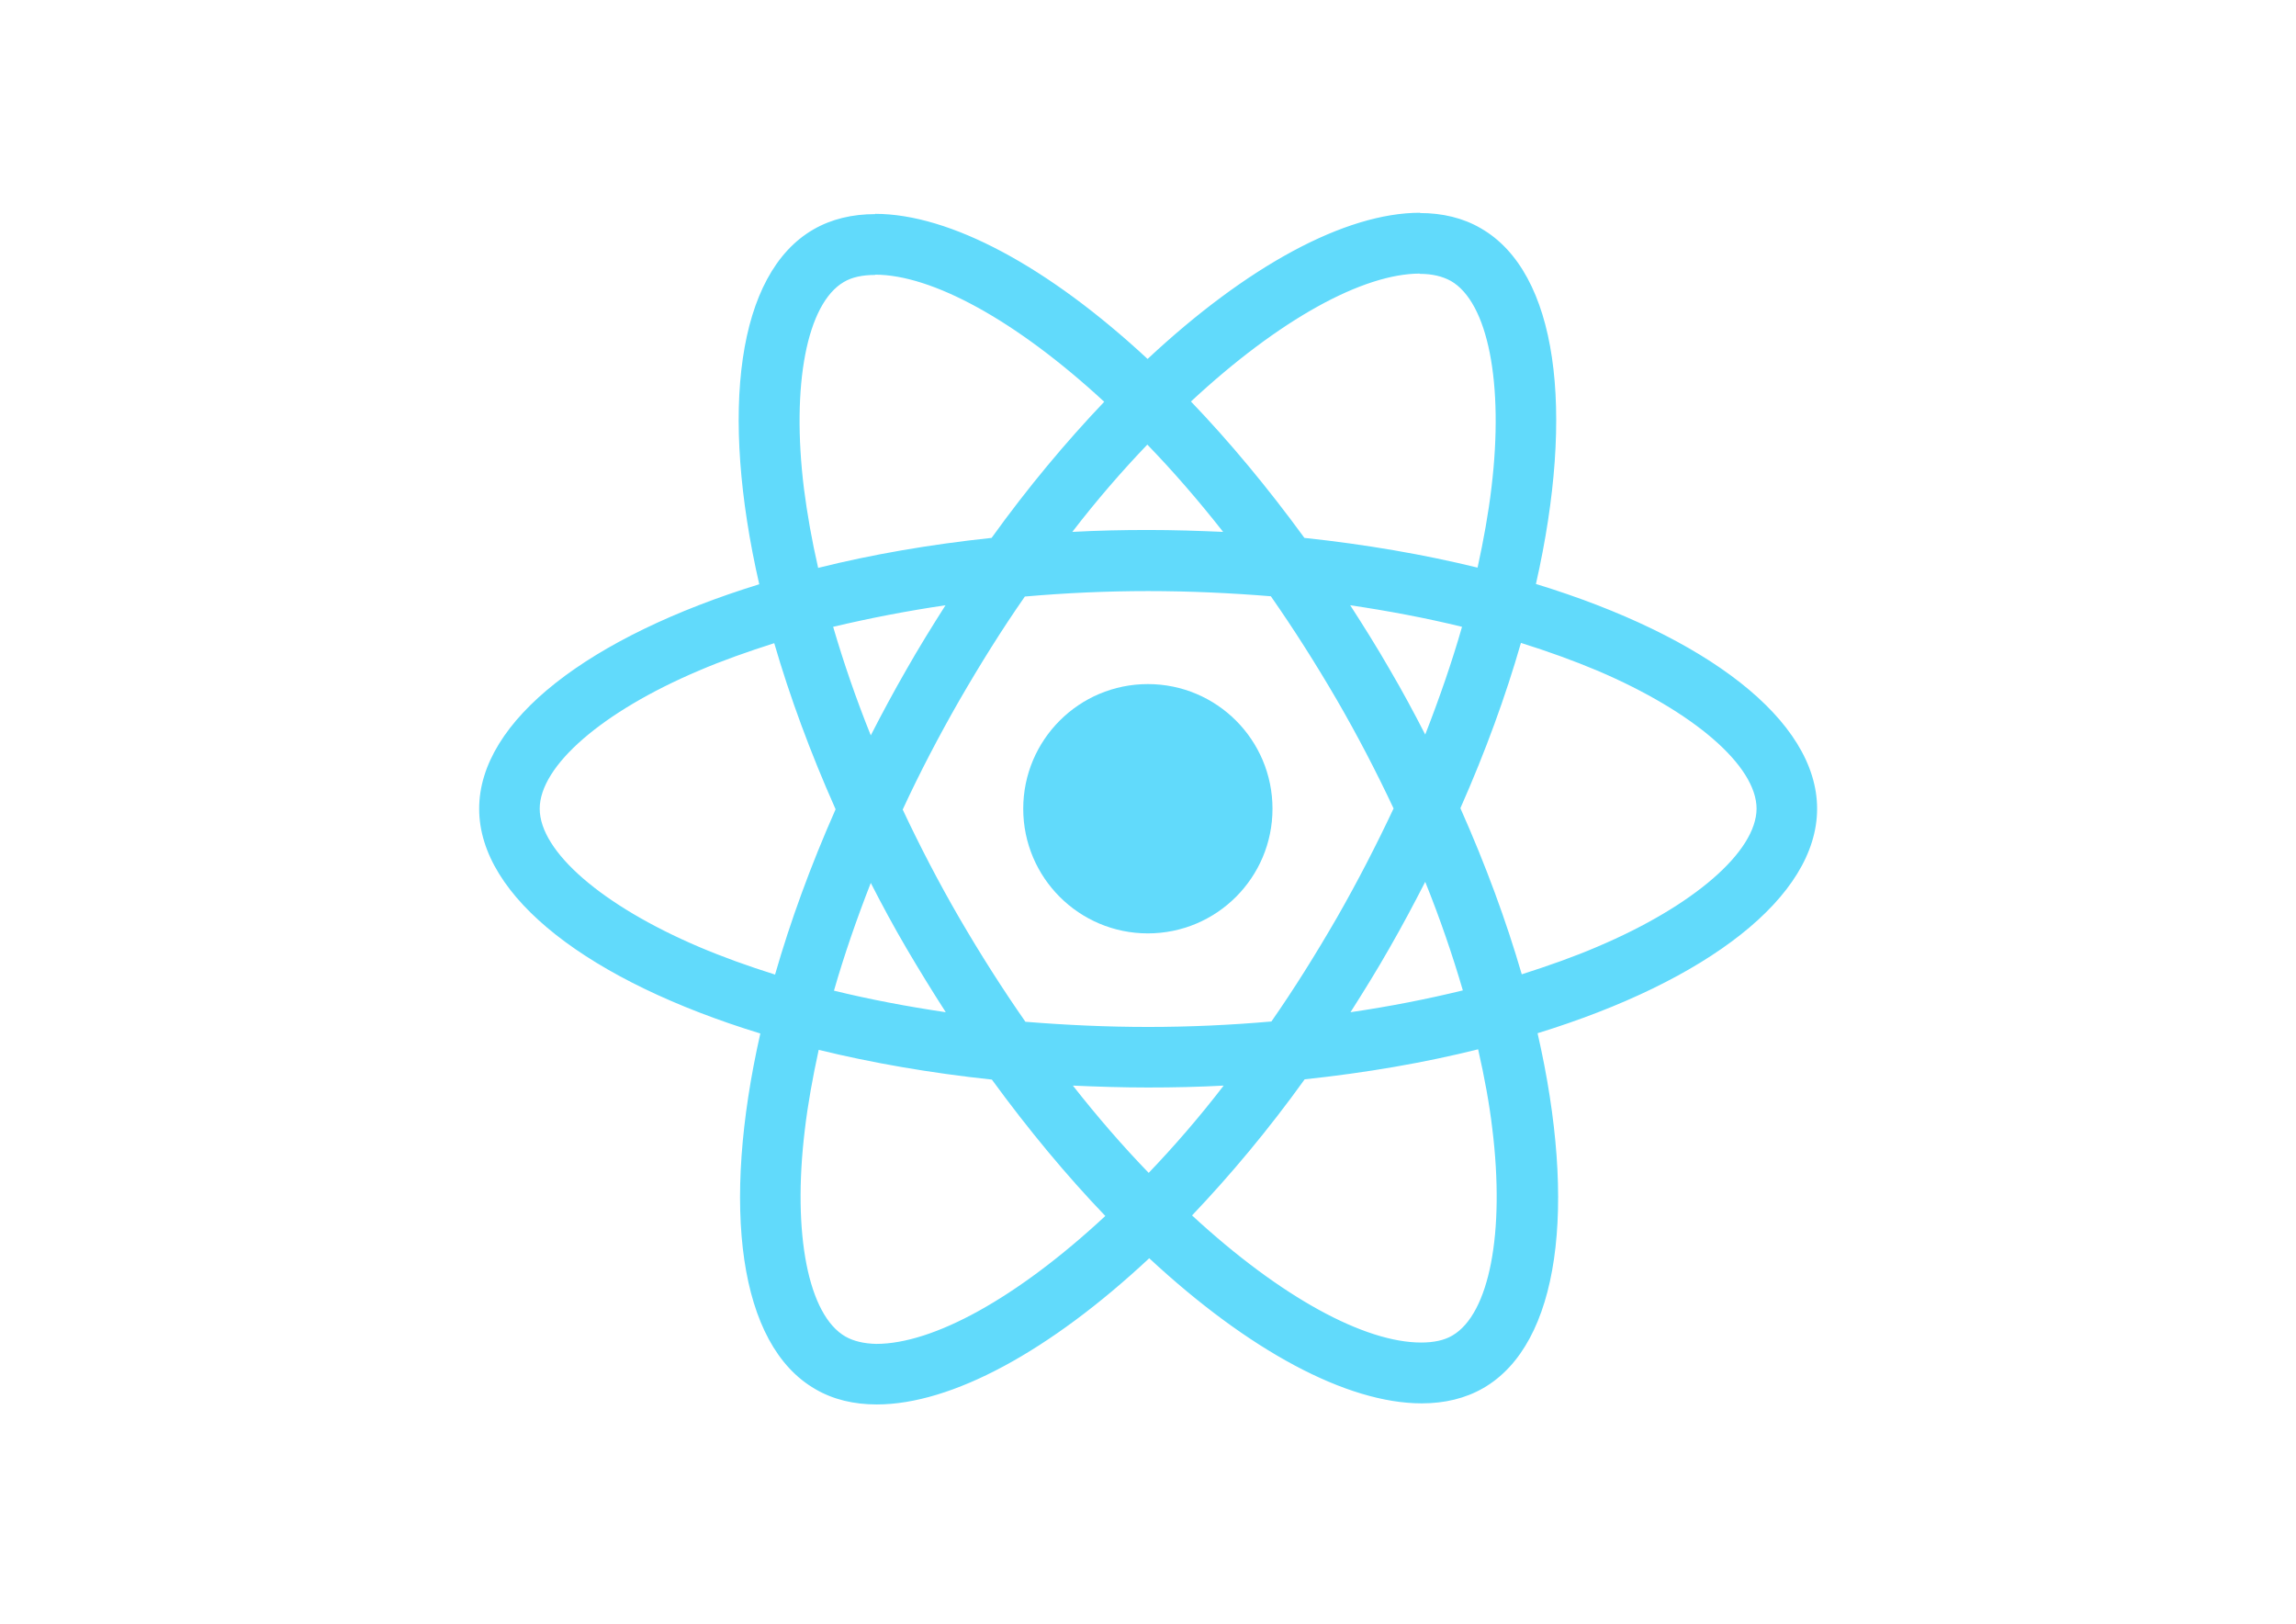
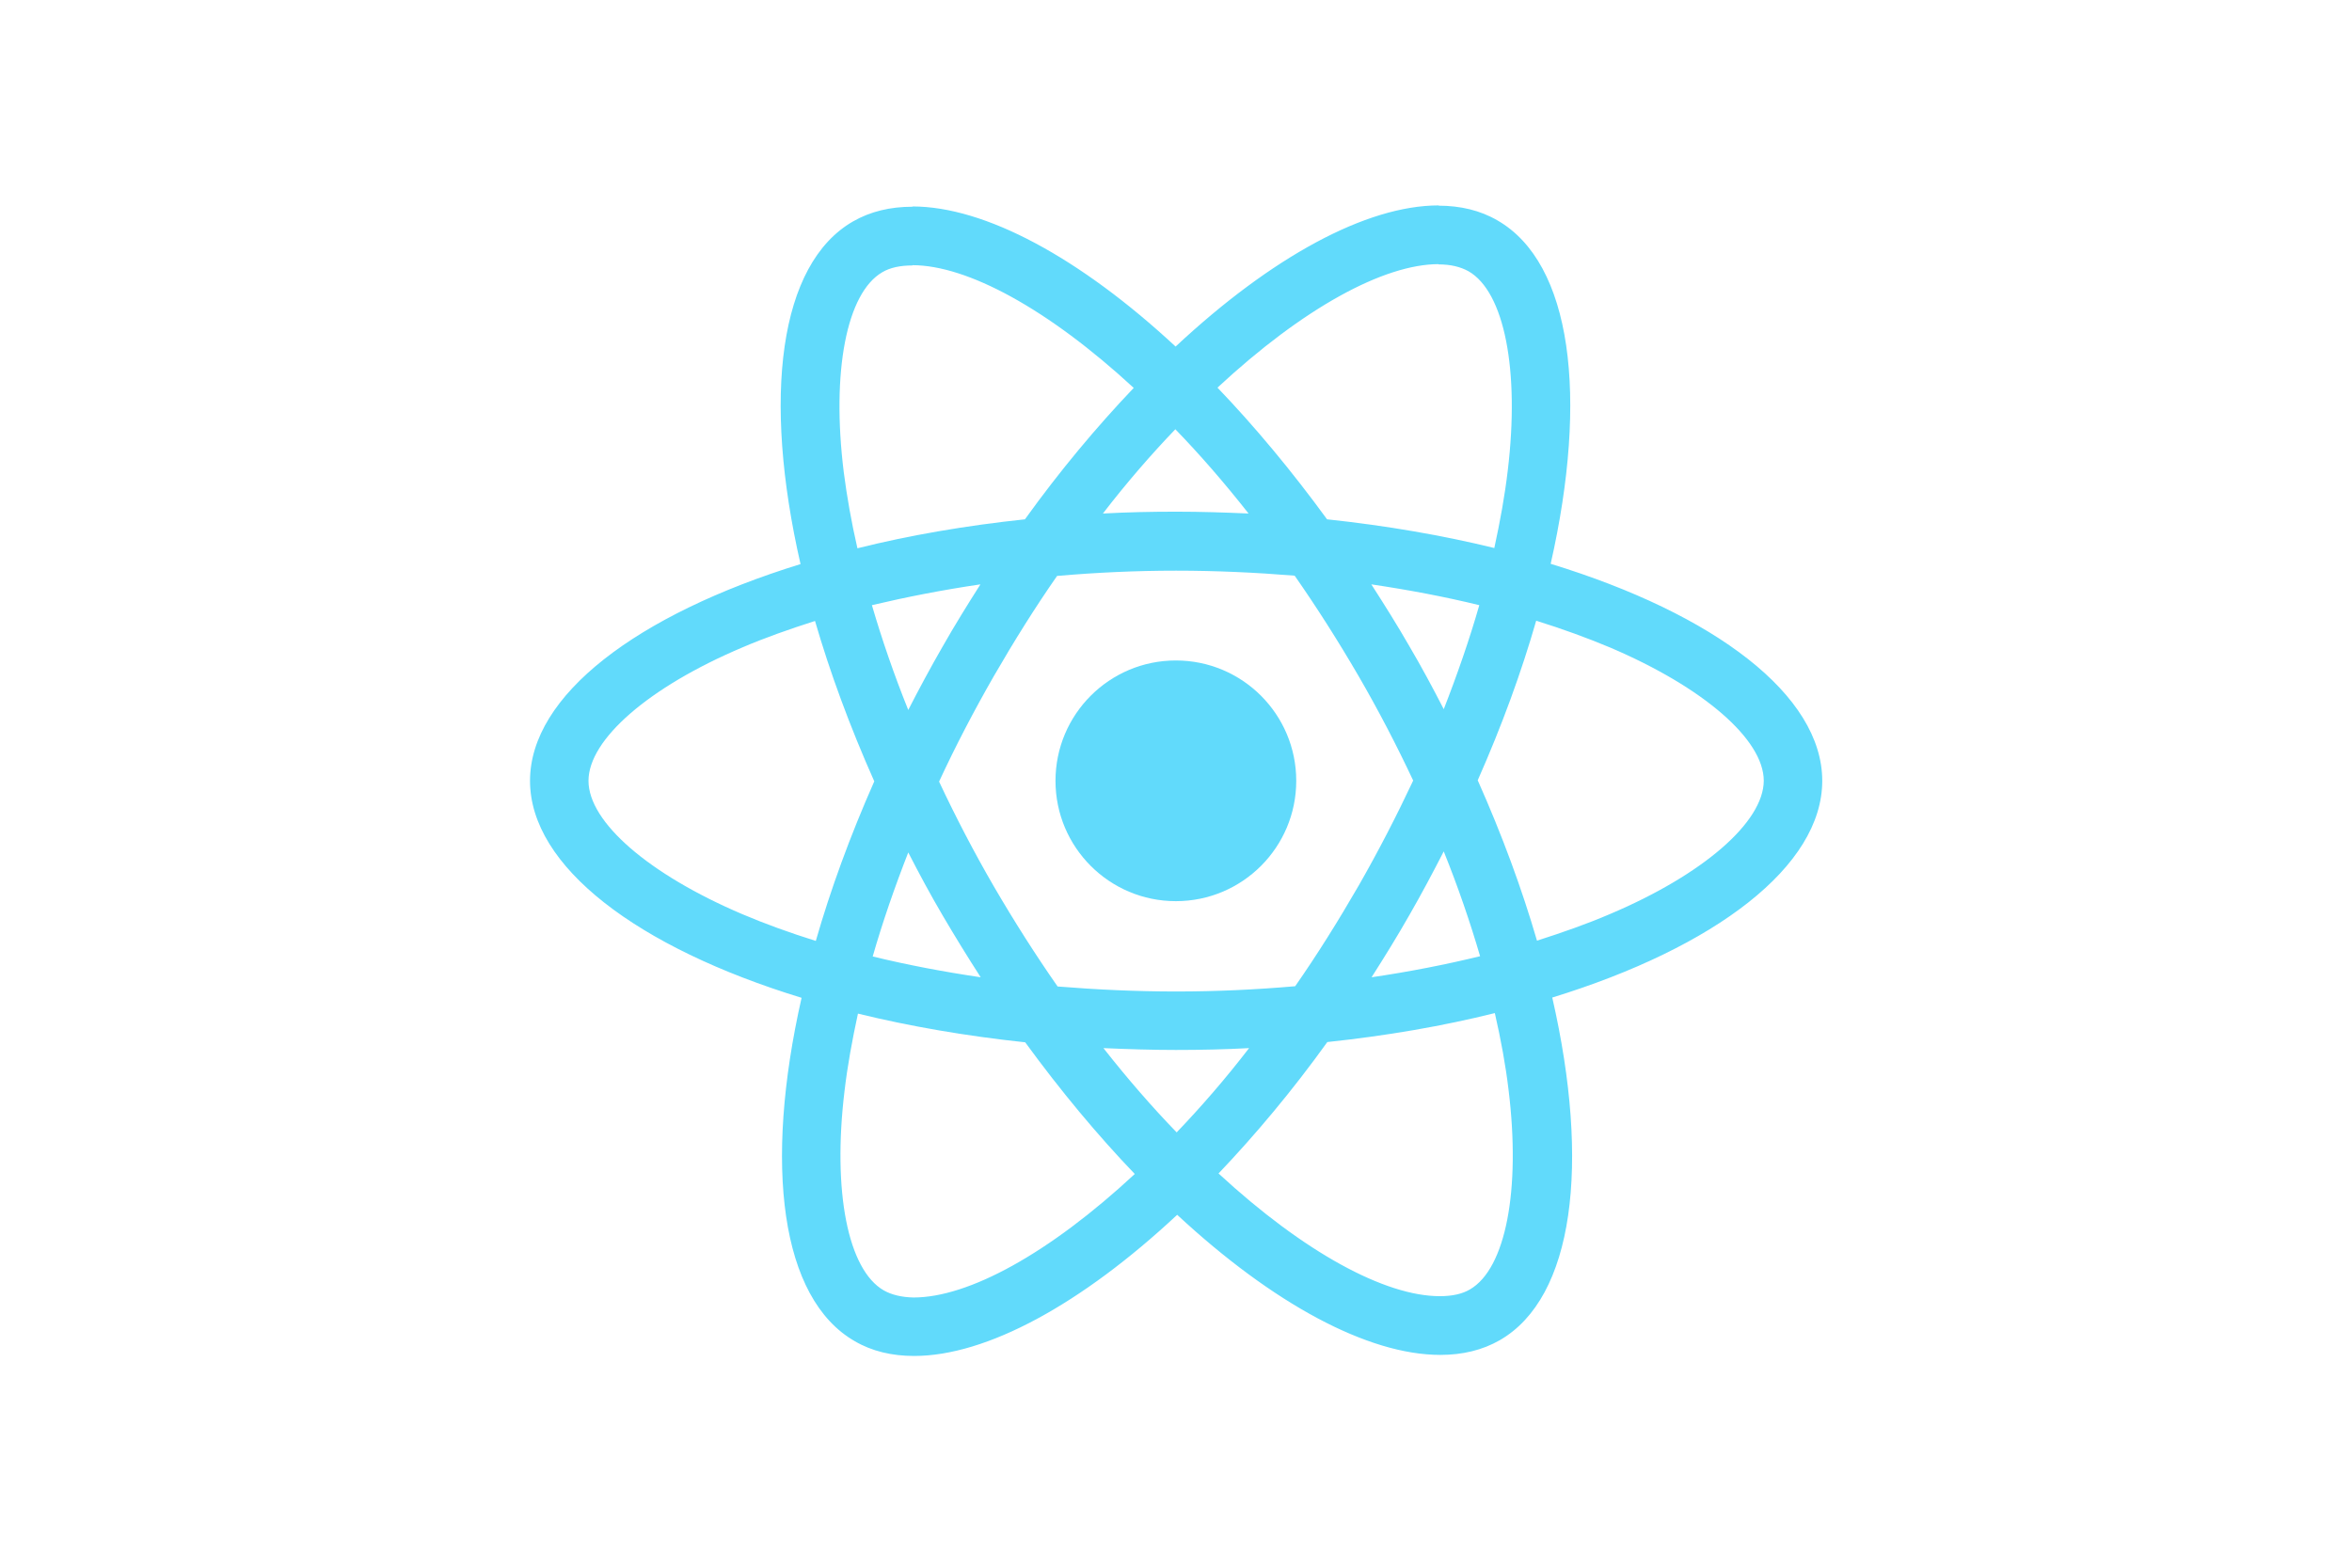
- <svg xmlns="http://www.w3.org/2000/svg" viewBox="0 0 841.9 595.3">
+ <svg xmlns="http://www.w3.org/2000/svg" width="240px" height="160px" viewBox="0 0 841.9 595.3">
  <g fill="#61DAFB">
    <path d="M666.3 296.5c0-32.5-40.7-63.3-103.1-82.4 14.4-63.6 8-114.2-20.2-130.4-6.5-3.8-14.1-5.6-22.4-5.6v22.3c4.6 0 8.3.9 11.4 2.6 13.6 7.8 19.5 37.5 14.9 75.7-1.1 9.4-2.9 19.3-5.1 29.4-19.6-4.8-41-8.5-63.5-10.9-13.5-18.5-27.5-35.3-41.6-50 32.6-30.3 63.2-46.9 84-46.9V78c-27.5 0-63.5 19.6-99.9 53.6-36.4-33.8-72.4-53.2-99.9-53.2v22.3c20.7 0 51.4 16.5 84 46.6-14 14.7-28 31.4-41.3 49.9-22.6 2.4-44 6.1-63.6 11-2.3-10-4-19.7-5.2-29-4.7-38.2 1.1-67.9 14.6-75.8 3-1.8 6.9-2.6 11.5-2.6V78.5c-8.4 0-16 1.8-22.6 5.6-28.1 16.2-34.4 66.7-19.9 130.1-62.2 19.2-102.7 49.9-102.7 82.3 0 32.5 40.7 63.3 103.1 82.4-14.4 63.6-8 114.2 20.2 130.4 6.5 3.8 14.1 5.6 22.5 5.6 27.5 0 63.5-19.6 99.9-53.6 36.4 33.8 72.4 53.2 99.9 53.2 8.4 0 16-1.8 22.6-5.6 28.1-16.2 34.4-66.7 19.9-130.1 62-19.1 102.5-49.9 102.5-82.3zm-130.2-66.7c-3.7 12.9-8.3 26.2-13.5 39.5-4.1-8-8.4-16-13.1-24-4.6-8-9.5-15.8-14.4-23.4 14.2 2.1 27.9 4.7 41 7.9zm-45.8 106.5c-7.8 13.5-15.8 26.3-24.1 38.2-14.9 1.3-30 2-45.2 2-15.1 0-30.2-.7-45-1.9-8.3-11.9-16.4-24.6-24.2-38-7.6-13.1-14.5-26.4-20.8-39.8 6.2-13.4 13.2-26.8 20.7-39.9 7.8-13.5 15.8-26.3 24.1-38.2 14.9-1.3 30-2 45.2-2 15.1 0 30.2.7 45 1.9 8.3 11.9 16.4 24.6 24.2 38 7.6 13.1 14.5 26.4 20.8 39.8-6.3 13.4-13.2 26.8-20.7 39.9zm32.3-13c5.4 13.4 10 26.8 13.8 39.8-13.1 3.2-26.9 5.9-41.2 8 4.9-7.7 9.8-15.6 14.4-23.7 4.6-8 8.9-16.1 13-24.1zM421.2 430c-9.3-9.6-18.6-20.3-27.8-32 9 .4 18.2.7 27.5.7 9.4 0 18.7-.2 27.8-.7-9 11.7-18.3 22.4-27.5 32zm-74.4-58.9c-14.2-2.1-27.9-4.7-41-7.9 3.7-12.9 8.3-26.2 13.5-39.5 4.1 8 8.4 16 13.1 24 4.7 8 9.5 15.8 14.4 23.4zM420.7 163c9.3 9.6 18.6 20.3 27.8 32-9-.4-18.2-.7-27.5-.7-9.4 0-18.7.2-27.8.7 9-11.7 18.3-22.4 27.5-32zm-74 58.9c-4.9 7.7-9.8 15.6-14.4 23.7-4.6 8-8.9 16-13 24-5.4-13.4-10-26.8-13.8-39.8 13.1-3.1 26.9-5.8 41.2-7.9zm-90.5 125.2c-35.4-15.1-58.3-34.9-58.3-50.6 0-15.7 22.9-35.6 58.3-50.6 8.6-3.7 18-7 27.7-10.1 5.7 19.6 13.2 40 22.5 60.9-9.2 20.8-16.6 41.1-22.2 60.6-9.9-3.1-19.3-6.5-28-10.2zM310 490c-13.6-7.8-19.5-37.5-14.9-75.7 1.1-9.4 2.9-19.3 5.1-29.4 19.6 4.8 41 8.5 63.5 10.9 13.5 18.5 27.5 35.3 41.6 50-32.6 30.3-63.2 46.9-84 46.9-4.5-.1-8.3-1-11.3-2.7zm237.2-76.2c4.7 38.2-1.1 67.9-14.6 75.8-3 1.8-6.9 2.6-11.5 2.6-20.7 0-51.4-16.5-84-46.6 14-14.7 28-31.4 41.3-49.9 22.6-2.4 44-6.1 63.6-11 2.3 10.1 4.1 19.8 5.2 29.1zm38.5-66.7c-8.6 3.7-18 7-27.7 10.1-5.7-19.6-13.2-40-22.5-60.9 9.2-20.8 16.6-41.1 22.2-60.6 9.9 3.1 19.3 6.5 28.1 10.2 35.4 15.1 58.3 34.9 58.3 50.6-.1 15.7-23 35.6-58.4 50.6zM320.8 78.4z" />
    <circle cx="420.9" cy="296.5" r="45.7" />
    <path d="M520.5 78.1z" />
  </g>
</svg>
